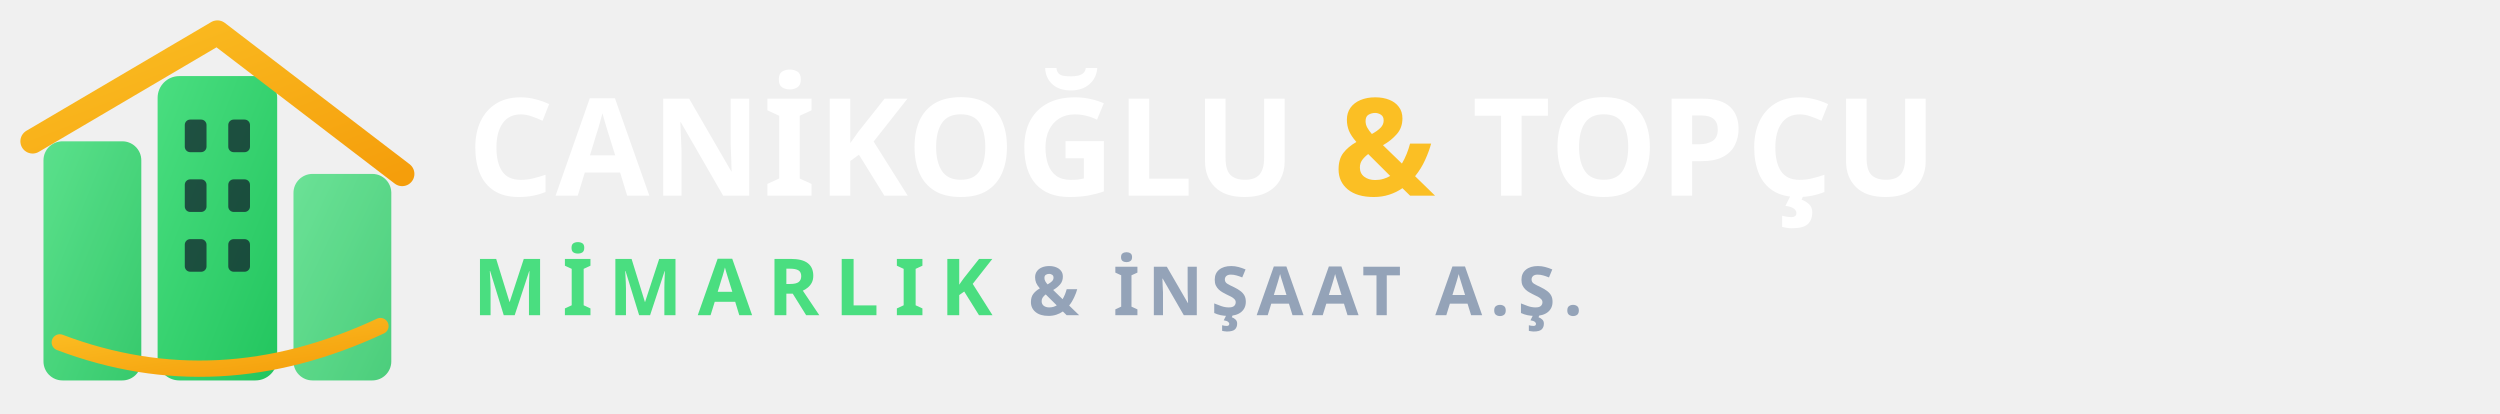
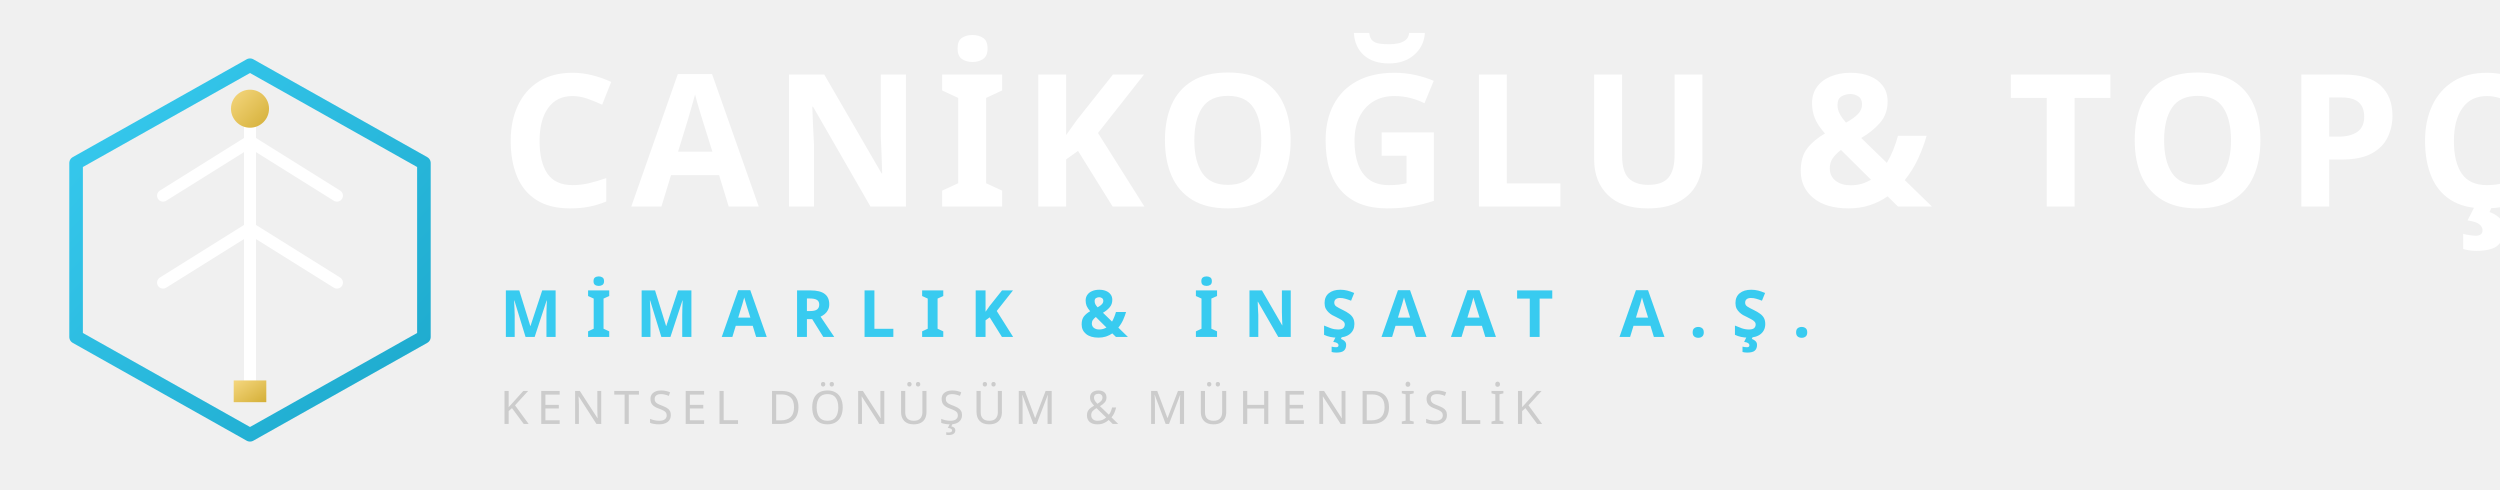
- <svg xmlns="http://www.w3.org/2000/svg" viewBox="0 0 460 76" width="100%" height="100%">
+ <svg xmlns="http://www.w3.org/2000/svg" viewBox="0 0 460 90" width="460" height="90">
  <defs>
-     <linearGradient id="logoEmblemGradW" x1="0%" y1="0%" x2="100%" y2="100%">
-       <stop offset="0%" stop-color="#4ade80" />
-       <stop offset="100%" stop-color="#22c55e" />
+     <linearGradient id="goldGradWhite" x1="0%" y1="0%" x2="100%" y2="100%">
+       <stop offset="0%" stop-color="#38cbf0" />
+       <stop offset="100%" stop-color="#1ca8cb" />
    </linearGradient>
-     <linearGradient id="logoRoofGradW" x1="0%" y1="0%" x2="100%" y2="100%">
-       <stop offset="0%" stop-color="#fbbf24" />
-       <stop offset="100%" stop-color="#f59e0b" />
+     <linearGradient id="goldAccentWhite" x1="0%" y1="0%" x2="100%" y2="100%">
+       <stop offset="0%" stop-color="#f5d77f" />
+       <stop offset="100%" stop-color="#d4af37" />
    </linearGradient>
  </defs>
-   <g transform="translate(6, 6)">
-     <rect x="2" y="20" width="18" height="44" rx="3.5" fill="url(#logoEmblemGradW)" opacity="0.9" />
-     <rect x="23" y="8" width="22" height="56" rx="4" fill="url(#logoEmblemGradW)" />
-     <rect x="48" y="26" width="18" height="38" rx="3.5" fill="url(#logoEmblemGradW)" opacity="0.8" />
-     <path d="M 0 20 L 34 0 L 68 26" fill="none" stroke="url(#logoRoofGradW)" stroke-width="4.5" stroke-linecap="round" stroke-linejoin="round" />
-     <rect x="28" y="16" width="4" height="6" rx="1" fill="#0f172a" opacity="0.7" />
-     <rect x="36" y="16" width="4" height="6" rx="1" fill="#0f172a" opacity="0.7" />
-     <rect x="28" y="27" width="4" height="6" rx="1" fill="#0f172a" opacity="0.7" />
-     <rect x="36" y="27" width="4" height="6" rx="1" fill="#0f172a" opacity="0.7" />
-     <rect x="28" y="38" width="4" height="6" rx="1" fill="#0f172a" opacity="0.7" />
-     <rect x="36" y="38" width="4" height="6" rx="1" fill="#0f172a" opacity="0.7" />
-     <path d="M 5 57 Q 34 68 64 54" fill="none" stroke="url(#logoRoofGradW)" stroke-width="3" stroke-linecap="round" />
+   <g transform="translate(10, 8)">
+     <polygon points="36,4 68,22 68,54 36,72 4,54 4,22" fill="none" stroke="url(#goldGradWhite)" stroke-width="2.5" stroke-linejoin="round" />
+     <path d="M36,12 L36,64 M20,28 L36,18 L52,28 M20,44 L36,34 L52,44" fill="none" stroke="#ffffff" stroke-width="2.2" stroke-linecap="round" />
+     <circle cx="36" cy="12" r="3.5" fill="url(#goldAccentWhite)" />
+     <rect x="33" y="62" width="6" height="4" fill="url(#goldAccentWhite)" />
  </g>
-   <g transform="translate(86, 0)">
-     <text x="0" y="36" font-family="'Poppins', 'Segoe UI', system-ui, sans-serif" font-size="25" font-weight="800" fill="#ffffff" letter-spacing="0.3">
-       CANİKOĞLU <tspan fill="#fbbf24">&amp;</tspan> TOPÇU
-     </text>
-     <text x="1" y="58" font-family="'Poppins', 'Segoe UI', system-ui, sans-serif" font-size="14.5" font-weight="700" fill="#4ade80" letter-spacing="2.8">
-       MİMARLIK <tspan fill="#94a3b8" font-weight="600" font-size="12.5" letter-spacing="1.5">&amp; İNŞAAT A.Ş.</tspan>
-     </text>
+   <g transform="translate(92, 0)">
+     <text x="0" y="38" font-family="'Teko', 'Poppins', sans-serif" font-size="34" font-weight="700" letter-spacing="2.5" fill="#ffffff">CANİKOĞLU &amp; TOPÇU</text>
+     <text x="0" y="62" font-family="'Poppins', sans-serif" font-size="12" font-weight="600" letter-spacing="4.5" fill="#38cbf0">MİMARLIK &amp; İNŞAAT A.Ş.</text>
+     <text x="0" y="78" font-family="'Poppins', sans-serif" font-size="8.5" font-weight="500" letter-spacing="1.5" fill="#cccccc">KENTSEL DÖNÜŞÜM &amp; MÜHENDİSLİK</text>
  </g>
</svg>
